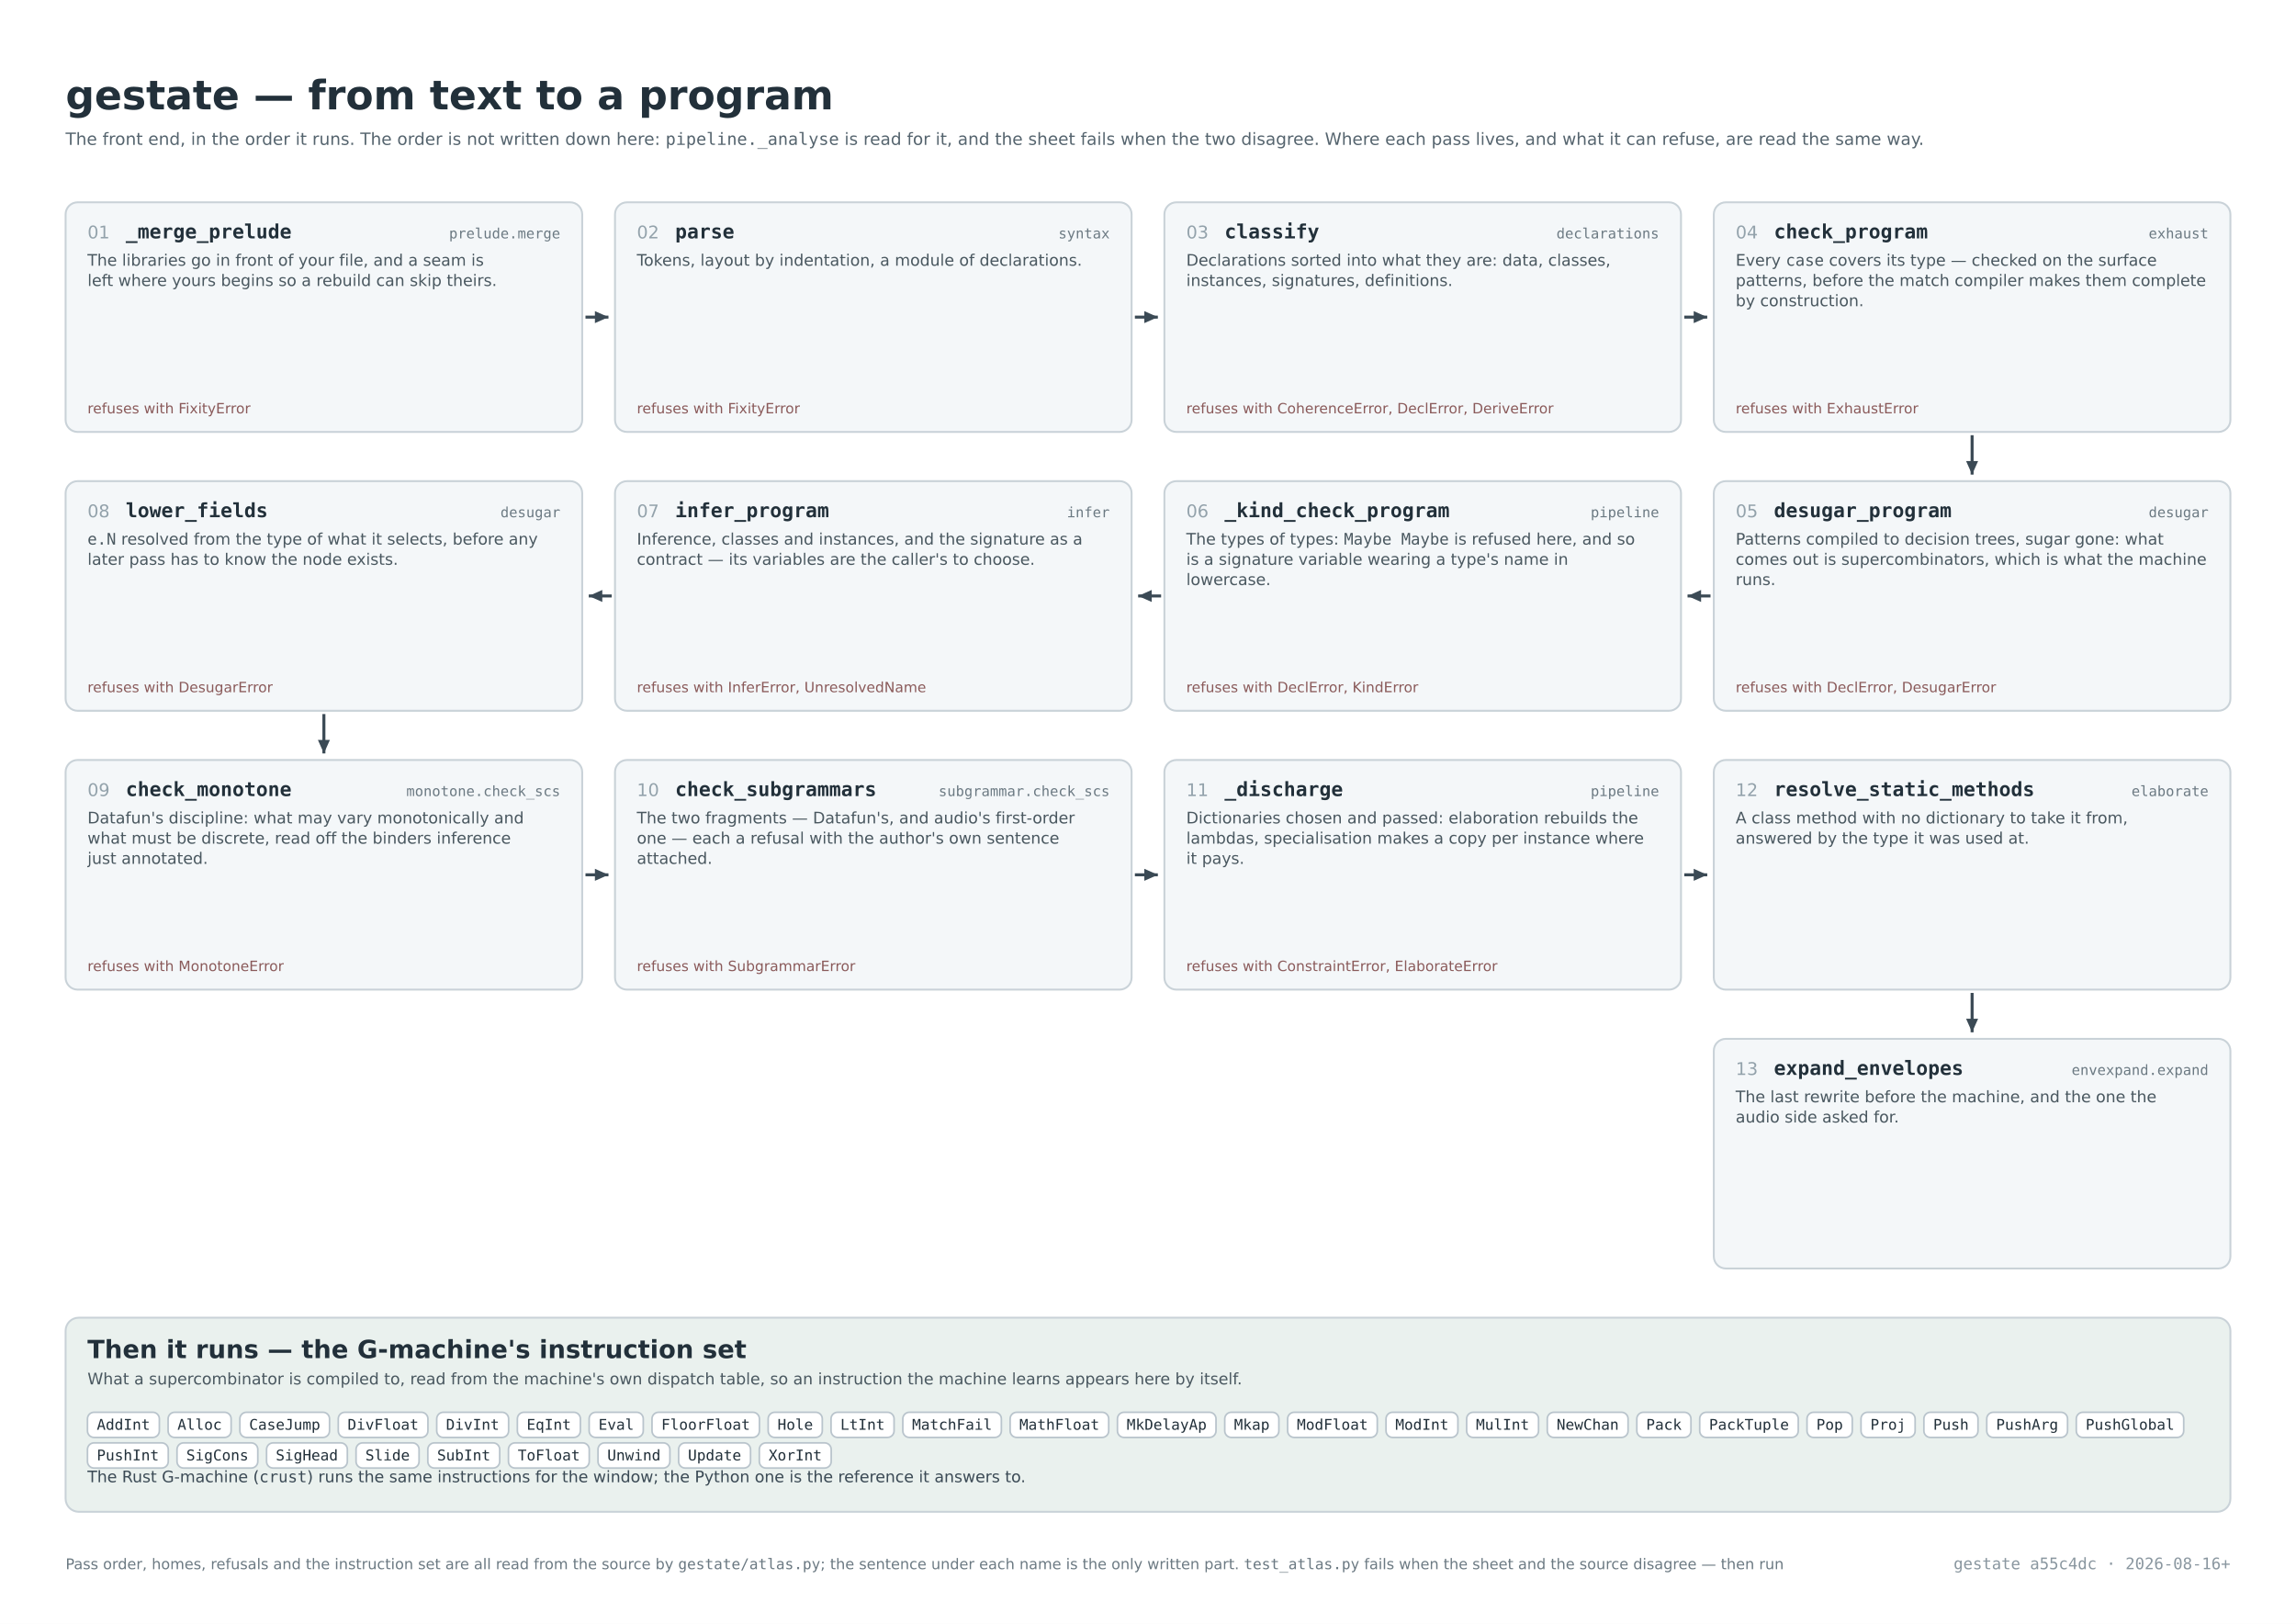
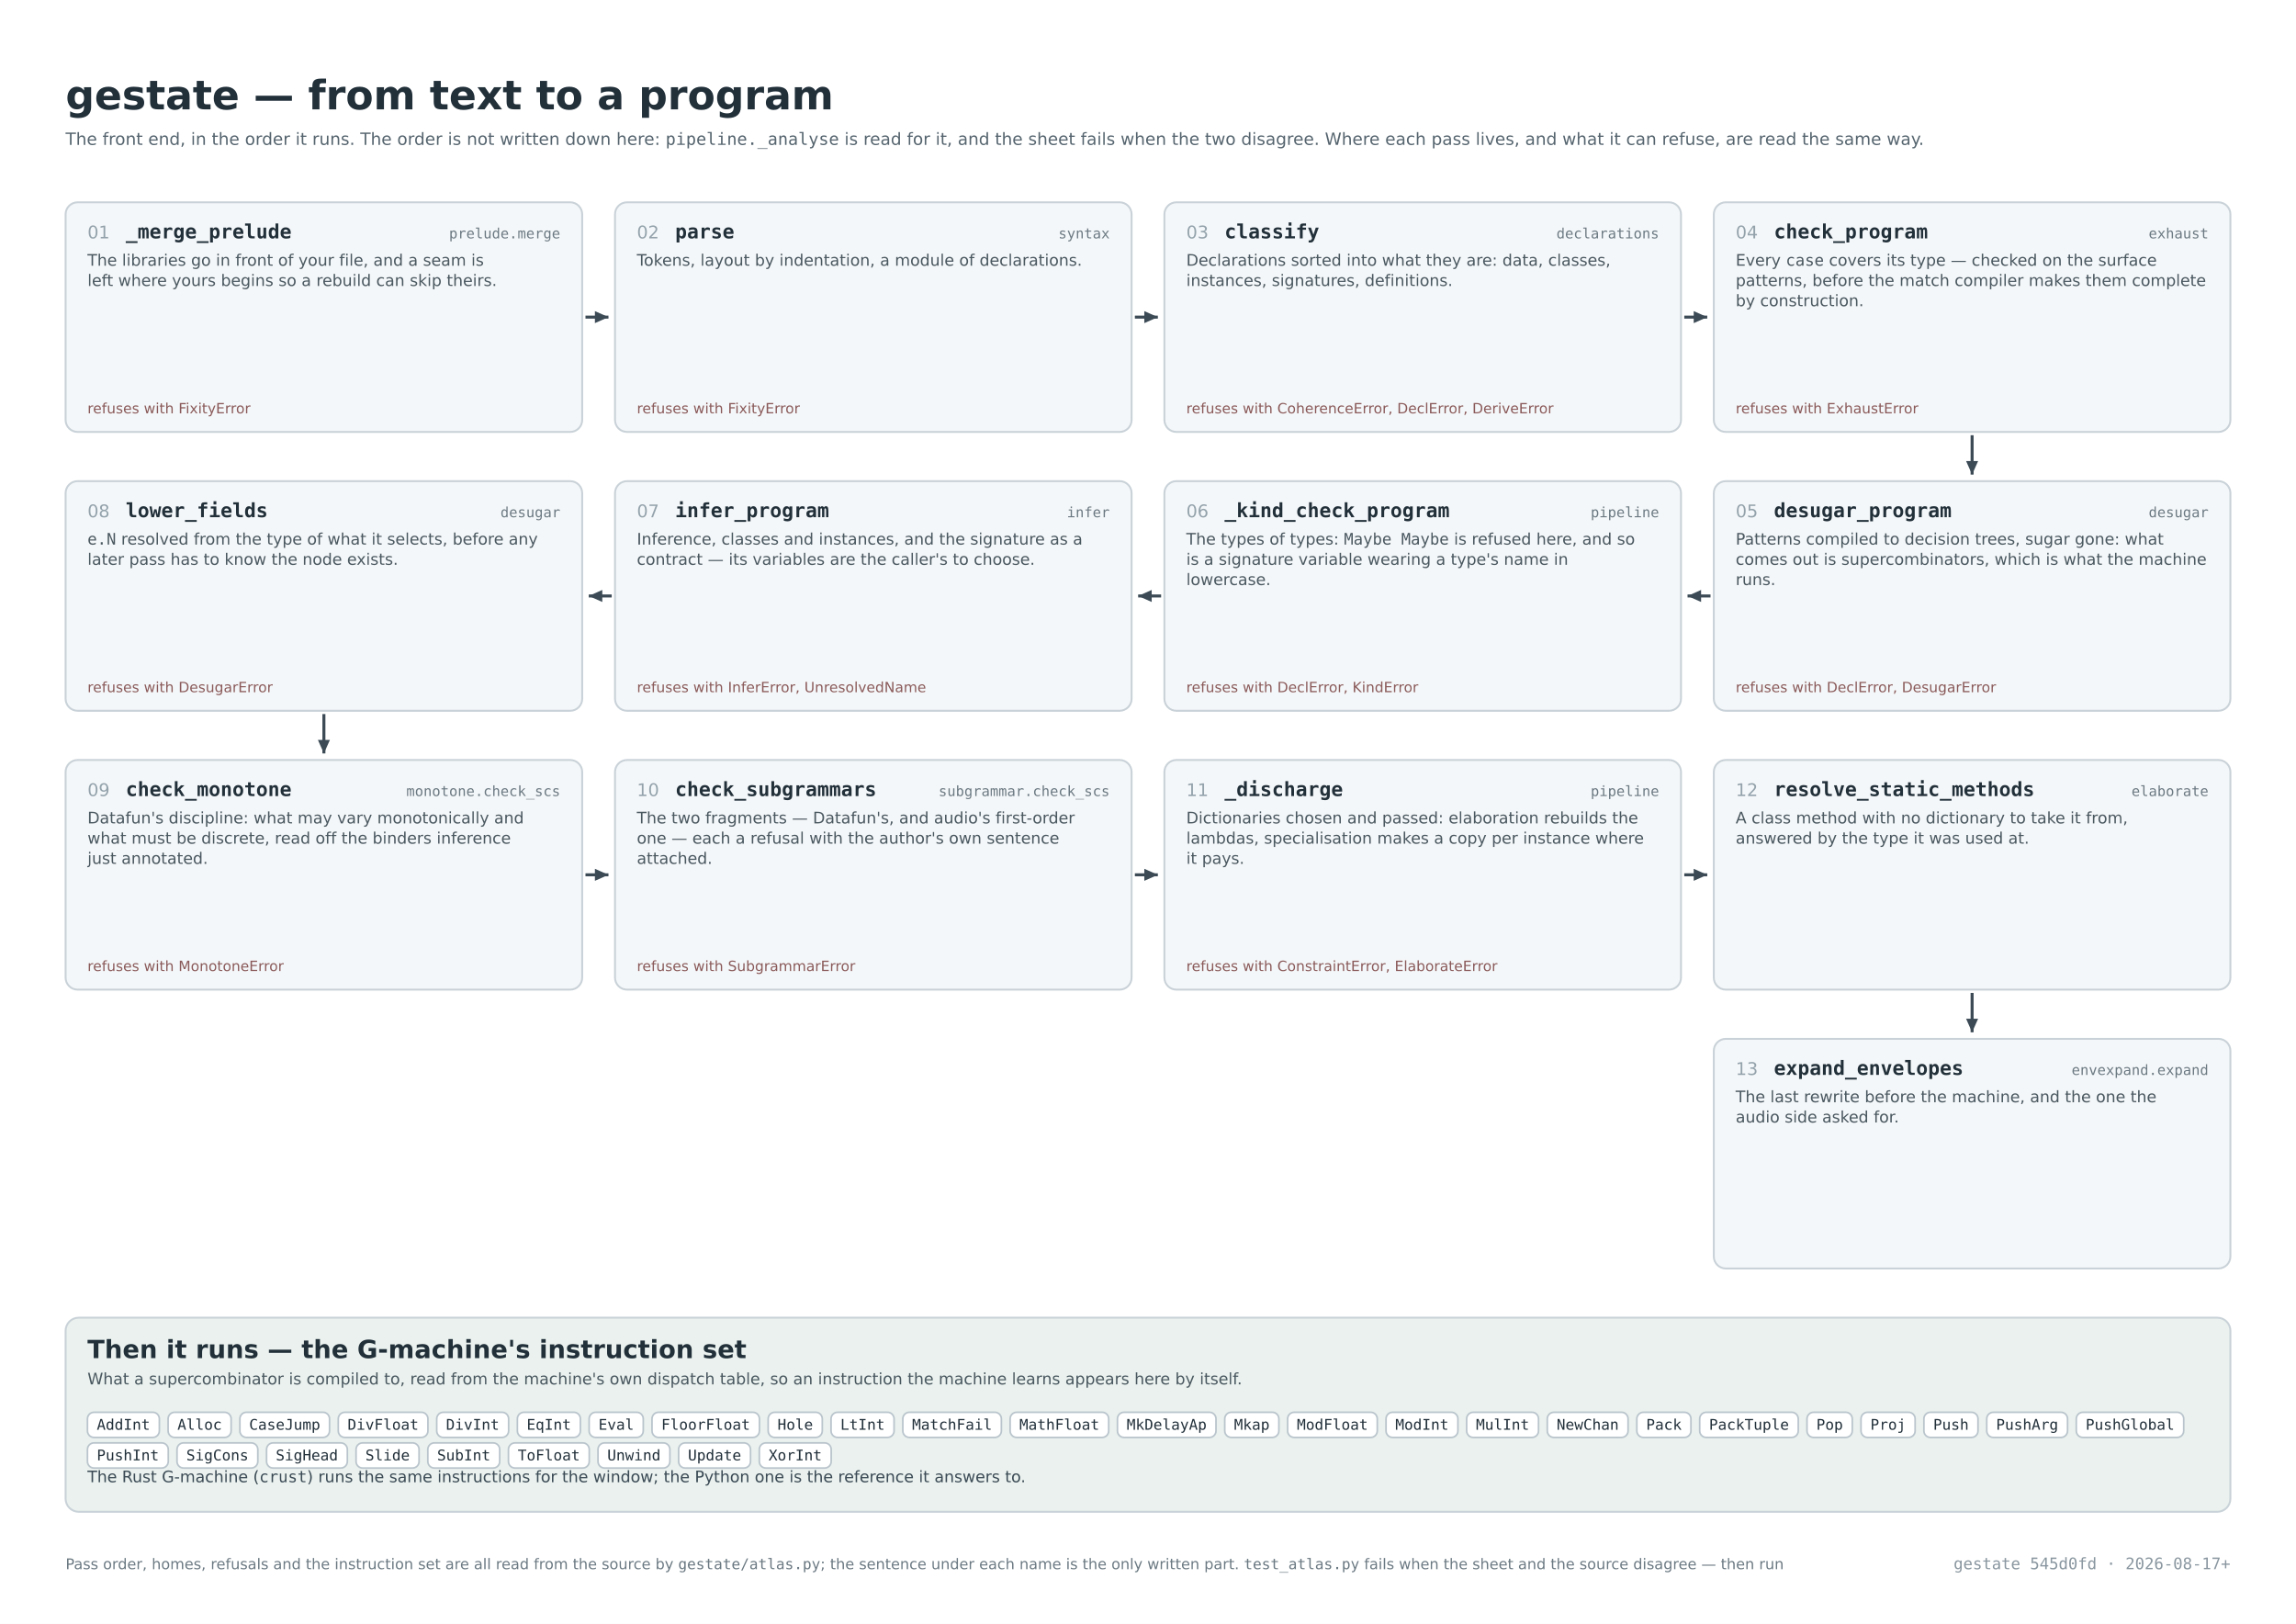
<svg xmlns="http://www.w3.org/2000/svg" width="420mm" height="297mm" viewBox="0 0 420 297">
  <defs>
    <marker id="tip" viewBox="0 0 10 10" refX="9" refY="5" markerWidth="5" markerHeight="5" orient="auto-start-reverse">
      <path d="M 0 1 L 9 5 L 0 9 z" fill="#3b4a55" />
    </marker>
  </defs>
  <style>
  text { font-family: 'DejaVu Sans', Verdana, sans-serif; fill: #22303a; }
  .mono, .chiptext { font-family: 'DejaVu Sans Mono', Consolas, monospace; }
  .title { font-size: 7.4px; font-weight: 700; }
  .subtitle { font-size: 3.1px; fill: #55646e; }
  .foot { font-size: 2.7px; fill: #6b7982; }
  .stamp { font-size: 2.9px; fill: #8a97a0; text-anchor: end; font-family: 'DejaVu Sans Mono', Consolas, monospace; }
  .lane { stroke: #c9d2d8; stroke-width: 0.35; }
  .lanetitle { font-size: 4.6px; font-weight: 700; }
  .step { font-size: 3.6px; font-weight: 700; }
  .stepnum { font-size: 3.2px; fill: #93a2ab; }
  .home { font-size: 2.6px; fill: #6b7982; text-anchor: end; }
  .refuses { font-size: 2.6px; fill: #8a5a5a; }
  .note { font-size: 2.9px; fill: #4a5860; }
  .extra { font-size: 2.9px; fill: #3b4a55; }
  .chip { fill: #ffffff; stroke: #b9c4cc; stroke-width: 0.3; }
  .chiptext { font-size: 2.7px; text-anchor: middle; }
  .edge { stroke: #3b4a55; stroke-width: 0.55; fill: none; }
  .edgetext { font-size: 2.7px; fill: #3b4a55; text-anchor: middle; }
</style>
  <rect x="0" y="0" width="420" height="297" fill="#ffffff" />
  <text class="title" x="12.00" y="20.00">gestate — from text to a program</text>
  <text class="subtitle" x="12.00" y="26.50">The front end, in the order it runs. The order is not written down here: <tspan class="mono">pipeline._analyse</tspan> is read for it, and the sheet fails when the two disagree. Where each pass lives, and what it can refuse, are read the same way.</text>
  <text class="foot" x="12.00" y="287.00">Pass order, homes, refusals and the instruction set are all read from the source by <tspan class="mono">gestate/atlas.py</tspan>; the sentence under each name is the only written part. <tspan class="mono">test_atlas.py</tspan> fails when the sheet and the source disagree — then run</text>
-   <text class="stamp" x="408.00" y="287.00">gestate a55c4dc · 2026-08-16+</text>
+   <text class="stamp" x="408.00" y="287.00">gestate 545d0fd · 2026-08-17+</text>
  <rect class="lane" x="12.00" y="37.00" width="94.50" height="42.00" rx="2.2" style="fill:#f4f7f9" />
  <text class="stepnum" x="16.00" y="43.60">01</text>
  <text class="step mono" x="23.00" y="43.60">_merge_prelude</text>
  <text class="home mono" x="102.50" y="43.60">prelude.merge</text>
  <text class="note" x="16.00" y="48.60">The libraries go in front of your file, and a seam is</text>
  <text class="note" x="16.00" y="52.30">left where yours begins so a rebuild can skip theirs.</text>
  <text class="refuses" x="16.00" y="75.60">refuses with FixityError</text>
  <rect class="lane" x="112.50" y="37.00" width="94.50" height="42.00" rx="2.2" style="fill:#f4f7f9" />
  <text class="stepnum" x="116.50" y="43.60">02</text>
  <text class="step mono" x="123.50" y="43.60">parse</text>
  <text class="home mono" x="203.00" y="43.60">syntax</text>
  <text class="note" x="116.50" y="48.60">Tokens, layout by indentation, a module of declarations.</text>
  <text class="refuses" x="116.50" y="75.60">refuses with FixityError</text>
  <rect class="lane" x="213.00" y="37.00" width="94.50" height="42.00" rx="2.2" style="fill:#f4f7f9" />
  <text class="stepnum" x="217.00" y="43.60">03</text>
  <text class="step mono" x="224.00" y="43.60">classify</text>
  <text class="home mono" x="303.50" y="43.60">declarations</text>
  <text class="note" x="217.00" y="48.60">Declarations sorted into what they are: data, classes,</text>
  <text class="note" x="217.00" y="52.30">instances, signatures, definitions.</text>
  <text class="refuses" x="217.00" y="75.60">refuses with CoherenceError, DeclError, DeriveError</text>
  <rect class="lane" x="313.50" y="37.00" width="94.50" height="42.00" rx="2.2" style="fill:#f4f7f9" />
  <text class="stepnum" x="317.50" y="43.60">04</text>
  <text class="step mono" x="324.50" y="43.60">check_program</text>
  <text class="home mono" x="404.00" y="43.60">exhaust</text>
  <text class="note" x="317.50" y="48.60">Every <tspan class="mono">case</tspan> covers its type — checked on the surface</text>
  <text class="note" x="317.50" y="52.30">patterns, before the match compiler makes them complete</text>
  <text class="note" x="317.50" y="56.00">by construction.</text>
  <text class="refuses" x="317.50" y="75.60">refuses with ExhaustError</text>
  <rect class="lane" x="313.50" y="88.00" width="94.50" height="42.00" rx="2.2" style="fill:#f4f7f9" />
  <text class="stepnum" x="317.50" y="94.60">05</text>
  <text class="step mono" x="324.50" y="94.60">desugar_program</text>
  <text class="home mono" x="404.00" y="94.60">desugar</text>
  <text class="note" x="317.50" y="99.60">Patterns compiled to decision trees, sugar gone: what</text>
  <text class="note" x="317.50" y="103.30">comes out is supercombinators, which is what the machine</text>
  <text class="note" x="317.50" y="107.00">runs.</text>
  <text class="refuses" x="317.50" y="126.60">refuses with DeclError, DesugarError</text>
  <rect class="lane" x="213.00" y="88.00" width="94.50" height="42.00" rx="2.2" style="fill:#f4f7f9" />
  <text class="stepnum" x="217.00" y="94.60">06</text>
  <text class="step mono" x="224.00" y="94.60">_kind_check_program</text>
  <text class="home mono" x="303.50" y="94.60">pipeline</text>
  <text class="note" x="217.00" y="99.60">The types of types: <tspan class="mono">Maybe Maybe</tspan> is refused here, and so</text>
  <text class="note" x="217.00" y="103.30">is a signature variable wearing a type's name in</text>
  <text class="note" x="217.00" y="107.00">lowercase.</text>
  <text class="refuses" x="217.00" y="126.60">refuses with DeclError, KindError</text>
  <rect class="lane" x="112.50" y="88.00" width="94.50" height="42.00" rx="2.2" style="fill:#f4f7f9" />
  <text class="stepnum" x="116.50" y="94.60">07</text>
  <text class="step mono" x="123.50" y="94.60">infer_program</text>
  <text class="home mono" x="203.00" y="94.60">infer</text>
  <text class="note" x="116.50" y="99.60">Inference, classes and instances, and the signature as a</text>
  <text class="note" x="116.50" y="103.30">contract — its variables are the caller's to choose.</text>
  <text class="refuses" x="116.50" y="126.60">refuses with InferError, UnresolvedName</text>
  <rect class="lane" x="12.00" y="88.00" width="94.50" height="42.00" rx="2.2" style="fill:#f4f7f9" />
  <text class="stepnum" x="16.00" y="94.60">08</text>
  <text class="step mono" x="23.00" y="94.60">lower_fields</text>
  <text class="home mono" x="102.50" y="94.60">desugar</text>
  <text class="note" x="16.00" y="99.60">
    <tspan class="mono">e.N</tspan> resolved from the type of what it selects, before any</text>
  <text class="note" x="16.00" y="103.30">later pass has to know the node exists.</text>
  <text class="refuses" x="16.00" y="126.60">refuses with DesugarError</text>
  <rect class="lane" x="12.00" y="139.00" width="94.50" height="42.00" rx="2.2" style="fill:#f4f7f9" />
  <text class="stepnum" x="16.00" y="145.60">09</text>
  <text class="step mono" x="23.00" y="145.60">check_monotone</text>
  <text class="home mono" x="102.50" y="145.60">monotone.check_scs</text>
  <text class="note" x="16.00" y="150.60">Datafun's discipline: what may vary monotonically and</text>
  <text class="note" x="16.00" y="154.30">what must be discrete, read off the binders inference</text>
  <text class="note" x="16.00" y="158.00">just annotated.</text>
  <text class="refuses" x="16.00" y="177.60">refuses with MonotoneError</text>
  <rect class="lane" x="112.50" y="139.00" width="94.50" height="42.00" rx="2.2" style="fill:#f4f7f9" />
  <text class="stepnum" x="116.50" y="145.60">10</text>
  <text class="step mono" x="123.50" y="145.60">check_subgrammars</text>
  <text class="home mono" x="203.00" y="145.60">subgrammar.check_scs</text>
  <text class="note" x="116.50" y="150.60">The two fragments — Datafun's, and audio's first-order</text>
  <text class="note" x="116.50" y="154.30">one — each a refusal with the author's own sentence</text>
  <text class="note" x="116.50" y="158.00">attached.</text>
  <text class="refuses" x="116.50" y="177.60">refuses with SubgrammarError</text>
  <rect class="lane" x="213.00" y="139.00" width="94.50" height="42.00" rx="2.2" style="fill:#f4f7f9" />
  <text class="stepnum" x="217.00" y="145.60">11</text>
  <text class="step mono" x="224.00" y="145.60">_discharge</text>
  <text class="home mono" x="303.50" y="145.60">pipeline</text>
  <text class="note" x="217.00" y="150.60">Dictionaries chosen and passed: elaboration rebuilds the</text>
  <text class="note" x="217.00" y="154.30">lambdas, specialisation makes a copy per instance where</text>
  <text class="note" x="217.00" y="158.00">it pays.</text>
  <text class="refuses" x="217.00" y="177.60">refuses with ConstraintError, ElaborateError</text>
  <rect class="lane" x="313.50" y="139.00" width="94.50" height="42.00" rx="2.2" style="fill:#f4f7f9" />
  <text class="stepnum" x="317.50" y="145.60">12</text>
  <text class="step mono" x="324.50" y="145.60">resolve_static_methods</text>
  <text class="home mono" x="404.00" y="145.60">elaborate</text>
  <text class="note" x="317.50" y="150.60">A class method with no dictionary to take it from,</text>
  <text class="note" x="317.50" y="154.30">answered by the type it was used at.</text>
  <rect class="lane" x="313.50" y="190.00" width="94.50" height="42.00" rx="2.2" style="fill:#f4f7f9" />
  <text class="stepnum" x="317.50" y="196.60">13</text>
  <text class="step mono" x="324.50" y="196.60">expand_envelopes</text>
  <text class="home mono" x="404.00" y="196.60">envexpand.expand</text>
  <text class="note" x="317.50" y="201.60">The last rewrite before the machine, and the one the</text>
  <text class="note" x="317.50" y="205.30">audio side asked for.</text>
  <path class="edge" d="M107.10,58.00 L111.30,58.00" marker-end="url(#tip)" />
  <path class="edge" d="M207.60,58.00 L211.80,58.00" marker-end="url(#tip)" />
  <path class="edge" d="M308.10,58.00 L312.30,58.00" marker-end="url(#tip)" />
  <path class="edge" d="M360.75,79.60 L360.75,86.80" marker-end="url(#tip)" />
  <path class="edge" d="M312.90,109.00 L308.70,109.00" marker-end="url(#tip)" />
  <path class="edge" d="M212.40,109.00 L208.20,109.00" marker-end="url(#tip)" />
  <path class="edge" d="M111.90,109.00 L107.70,109.00" marker-end="url(#tip)" />
  <path class="edge" d="M59.25,130.60 L59.25,137.80" marker-end="url(#tip)" />
  <path class="edge" d="M107.10,160.00 L111.30,160.00" marker-end="url(#tip)" />
  <path class="edge" d="M207.60,160.00 L211.80,160.00" marker-end="url(#tip)" />
  <path class="edge" d="M308.10,160.00 L312.30,160.00" marker-end="url(#tip)" />
  <path class="edge" d="M360.75,181.60 L360.75,188.80" marker-end="url(#tip)" />
  <rect class="lane" x="12.00" y="241.00" width="396.00" height="35.50" rx="2.4" style="fill:#eaf1ee" />
  <text class="lanetitle" x="16.00" y="248.40">Then it runs — the G-machine's instruction set</text>
  <text class="note" x="16.00" y="253.20">What a supercombinator is compiled to, read from the machine's own dispatch table, so an instruction the machine learns appears here by itself.</text>
  <rect class="chip" x="16.00" y="258.30" width="13.15" height="4.6" rx="1.2" />
  <text class="chiptext" x="22.58" y="261.50">AddInt</text>
  <rect class="chip" x="30.75" y="258.30" width="11.53" height="4.6" rx="1.2" />
  <text class="chiptext" x="36.52" y="261.50">Alloc</text>
  <rect class="chip" x="43.88" y="258.30" width="16.40" height="4.6" rx="1.2" />
  <text class="chiptext" x="52.08" y="261.50">CaseJump</text>
  <rect class="chip" x="61.88" y="258.30" width="16.40" height="4.6" rx="1.2" />
  <text class="chiptext" x="70.08" y="261.50">DivFloat</text>
  <rect class="chip" x="79.89" y="258.30" width="13.15" height="4.6" rx="1.2" />
  <text class="chiptext" x="86.46" y="261.50">DivInt</text>
  <rect class="chip" x="94.64" y="258.30" width="11.53" height="4.6" rx="1.2" />
  <text class="chiptext" x="100.40" y="261.50">EqInt</text>
  <rect class="chip" x="107.77" y="258.30" width="9.90" height="4.6" rx="1.2" />
  <text class="chiptext" x="112.72" y="261.50">Eval</text>
  <rect class="chip" x="119.27" y="258.30" width="19.65" height="4.6" rx="1.2" />
  <text class="chiptext" x="129.09" y="261.50">FloorFloat</text>
  <rect class="chip" x="140.52" y="258.30" width="9.90" height="4.6" rx="1.2" />
  <text class="chiptext" x="145.47" y="261.50">Hole</text>
  <rect class="chip" x="152.02" y="258.30" width="11.53" height="4.6" rx="1.2" />
  <text class="chiptext" x="157.79" y="261.50">LtInt</text>
  <rect class="chip" x="165.15" y="258.30" width="18.03" height="4.6" rx="1.2" />
  <text class="chiptext" x="174.16" y="261.50">MatchFail</text>
  <rect class="chip" x="184.78" y="258.30" width="18.03" height="4.6" rx="1.2" />
  <text class="chiptext" x="193.79" y="261.50">MathFloat</text>
  <rect class="chip" x="204.41" y="258.30" width="18.03" height="4.6" rx="1.2" />
  <text class="chiptext" x="213.42" y="261.50">MkDelayAp</text>
  <rect class="chip" x="224.04" y="258.30" width="9.90" height="4.6" rx="1.2" />
  <text class="chiptext" x="228.99" y="261.50">Mkap</text>
  <rect class="chip" x="235.54" y="258.30" width="16.40" height="4.6" rx="1.2" />
  <text class="chiptext" x="243.74" y="261.50">ModFloat</text>
  <rect class="chip" x="253.54" y="258.30" width="13.15" height="4.6" rx="1.2" />
  <text class="chiptext" x="260.12" y="261.50">ModInt</text>
  <rect class="chip" x="268.29" y="258.30" width="13.15" height="4.6" rx="1.2" />
  <text class="chiptext" x="274.87" y="261.50">MulInt</text>
  <rect class="chip" x="283.04" y="258.30" width="14.78" height="4.6" rx="1.2" />
  <text class="chiptext" x="290.43" y="261.50">NewChan</text>
  <rect class="chip" x="299.42" y="258.30" width="9.90" height="4.6" rx="1.2" />
  <text class="chiptext" x="304.37" y="261.50">Pack</text>
  <rect class="chip" x="310.92" y="258.30" width="18.03" height="4.6" rx="1.2" />
  <text class="chiptext" x="319.94" y="261.50">PackTuple</text>
  <rect class="chip" x="330.55" y="258.30" width="8.28" height="4.6" rx="1.2" />
  <text class="chiptext" x="334.69" y="261.50">Pop</text>
  <rect class="chip" x="340.43" y="258.30" width="9.90" height="4.6" rx="1.2" />
  <text class="chiptext" x="345.38" y="261.50">Proj</text>
  <rect class="chip" x="351.93" y="258.30" width="9.90" height="4.6" rx="1.2" />
  <text class="chiptext" x="356.88" y="261.50">Push</text>
  <rect class="chip" x="363.43" y="258.30" width="14.78" height="4.6" rx="1.2" />
  <text class="chiptext" x="370.82" y="261.50">PushArg</text>
  <rect class="chip" x="379.81" y="258.30" width="19.65" height="4.6" rx="1.2" />
  <text class="chiptext" x="389.64" y="261.50">PushGlobal</text>
  <rect class="chip" x="16.00" y="263.90" width="14.78" height="4.6" rx="1.2" />
  <text class="chiptext" x="23.39" y="267.10">PushInt</text>
  <rect class="chip" x="32.38" y="263.90" width="14.78" height="4.6" rx="1.2" />
  <text class="chiptext" x="39.77" y="267.10">SigCons</text>
  <rect class="chip" x="48.76" y="263.90" width="14.78" height="4.6" rx="1.2" />
  <text class="chiptext" x="56.14" y="267.10">SigHead</text>
  <rect class="chip" x="65.13" y="263.90" width="11.53" height="4.6" rx="1.2" />
  <text class="chiptext" x="70.90" y="267.10">Slide</text>
  <rect class="chip" x="78.26" y="263.90" width="13.15" height="4.6" rx="1.2" />
  <text class="chiptext" x="84.84" y="267.10">SubInt</text>
  <rect class="chip" x="93.01" y="263.90" width="14.78" height="4.6" rx="1.2" />
  <text class="chiptext" x="100.40" y="267.10">ToFloat</text>
  <rect class="chip" x="109.39" y="263.90" width="13.15" height="4.6" rx="1.2" />
  <text class="chiptext" x="115.97" y="267.10">Unwind</text>
  <rect class="chip" x="124.14" y="263.90" width="13.15" height="4.6" rx="1.2" />
  <text class="chiptext" x="130.72" y="267.10">Update</text>
  <rect class="chip" x="138.90" y="263.90" width="13.15" height="4.6" rx="1.2" />
  <text class="chiptext" x="145.47" y="267.10">XorInt</text>
  <text class="extra" x="16.00" y="271.10">The Rust G-machine (<tspan class="mono">crust</tspan>) runs the same instructions for the window; the Python one is the reference it answers to.</text>
</svg>
